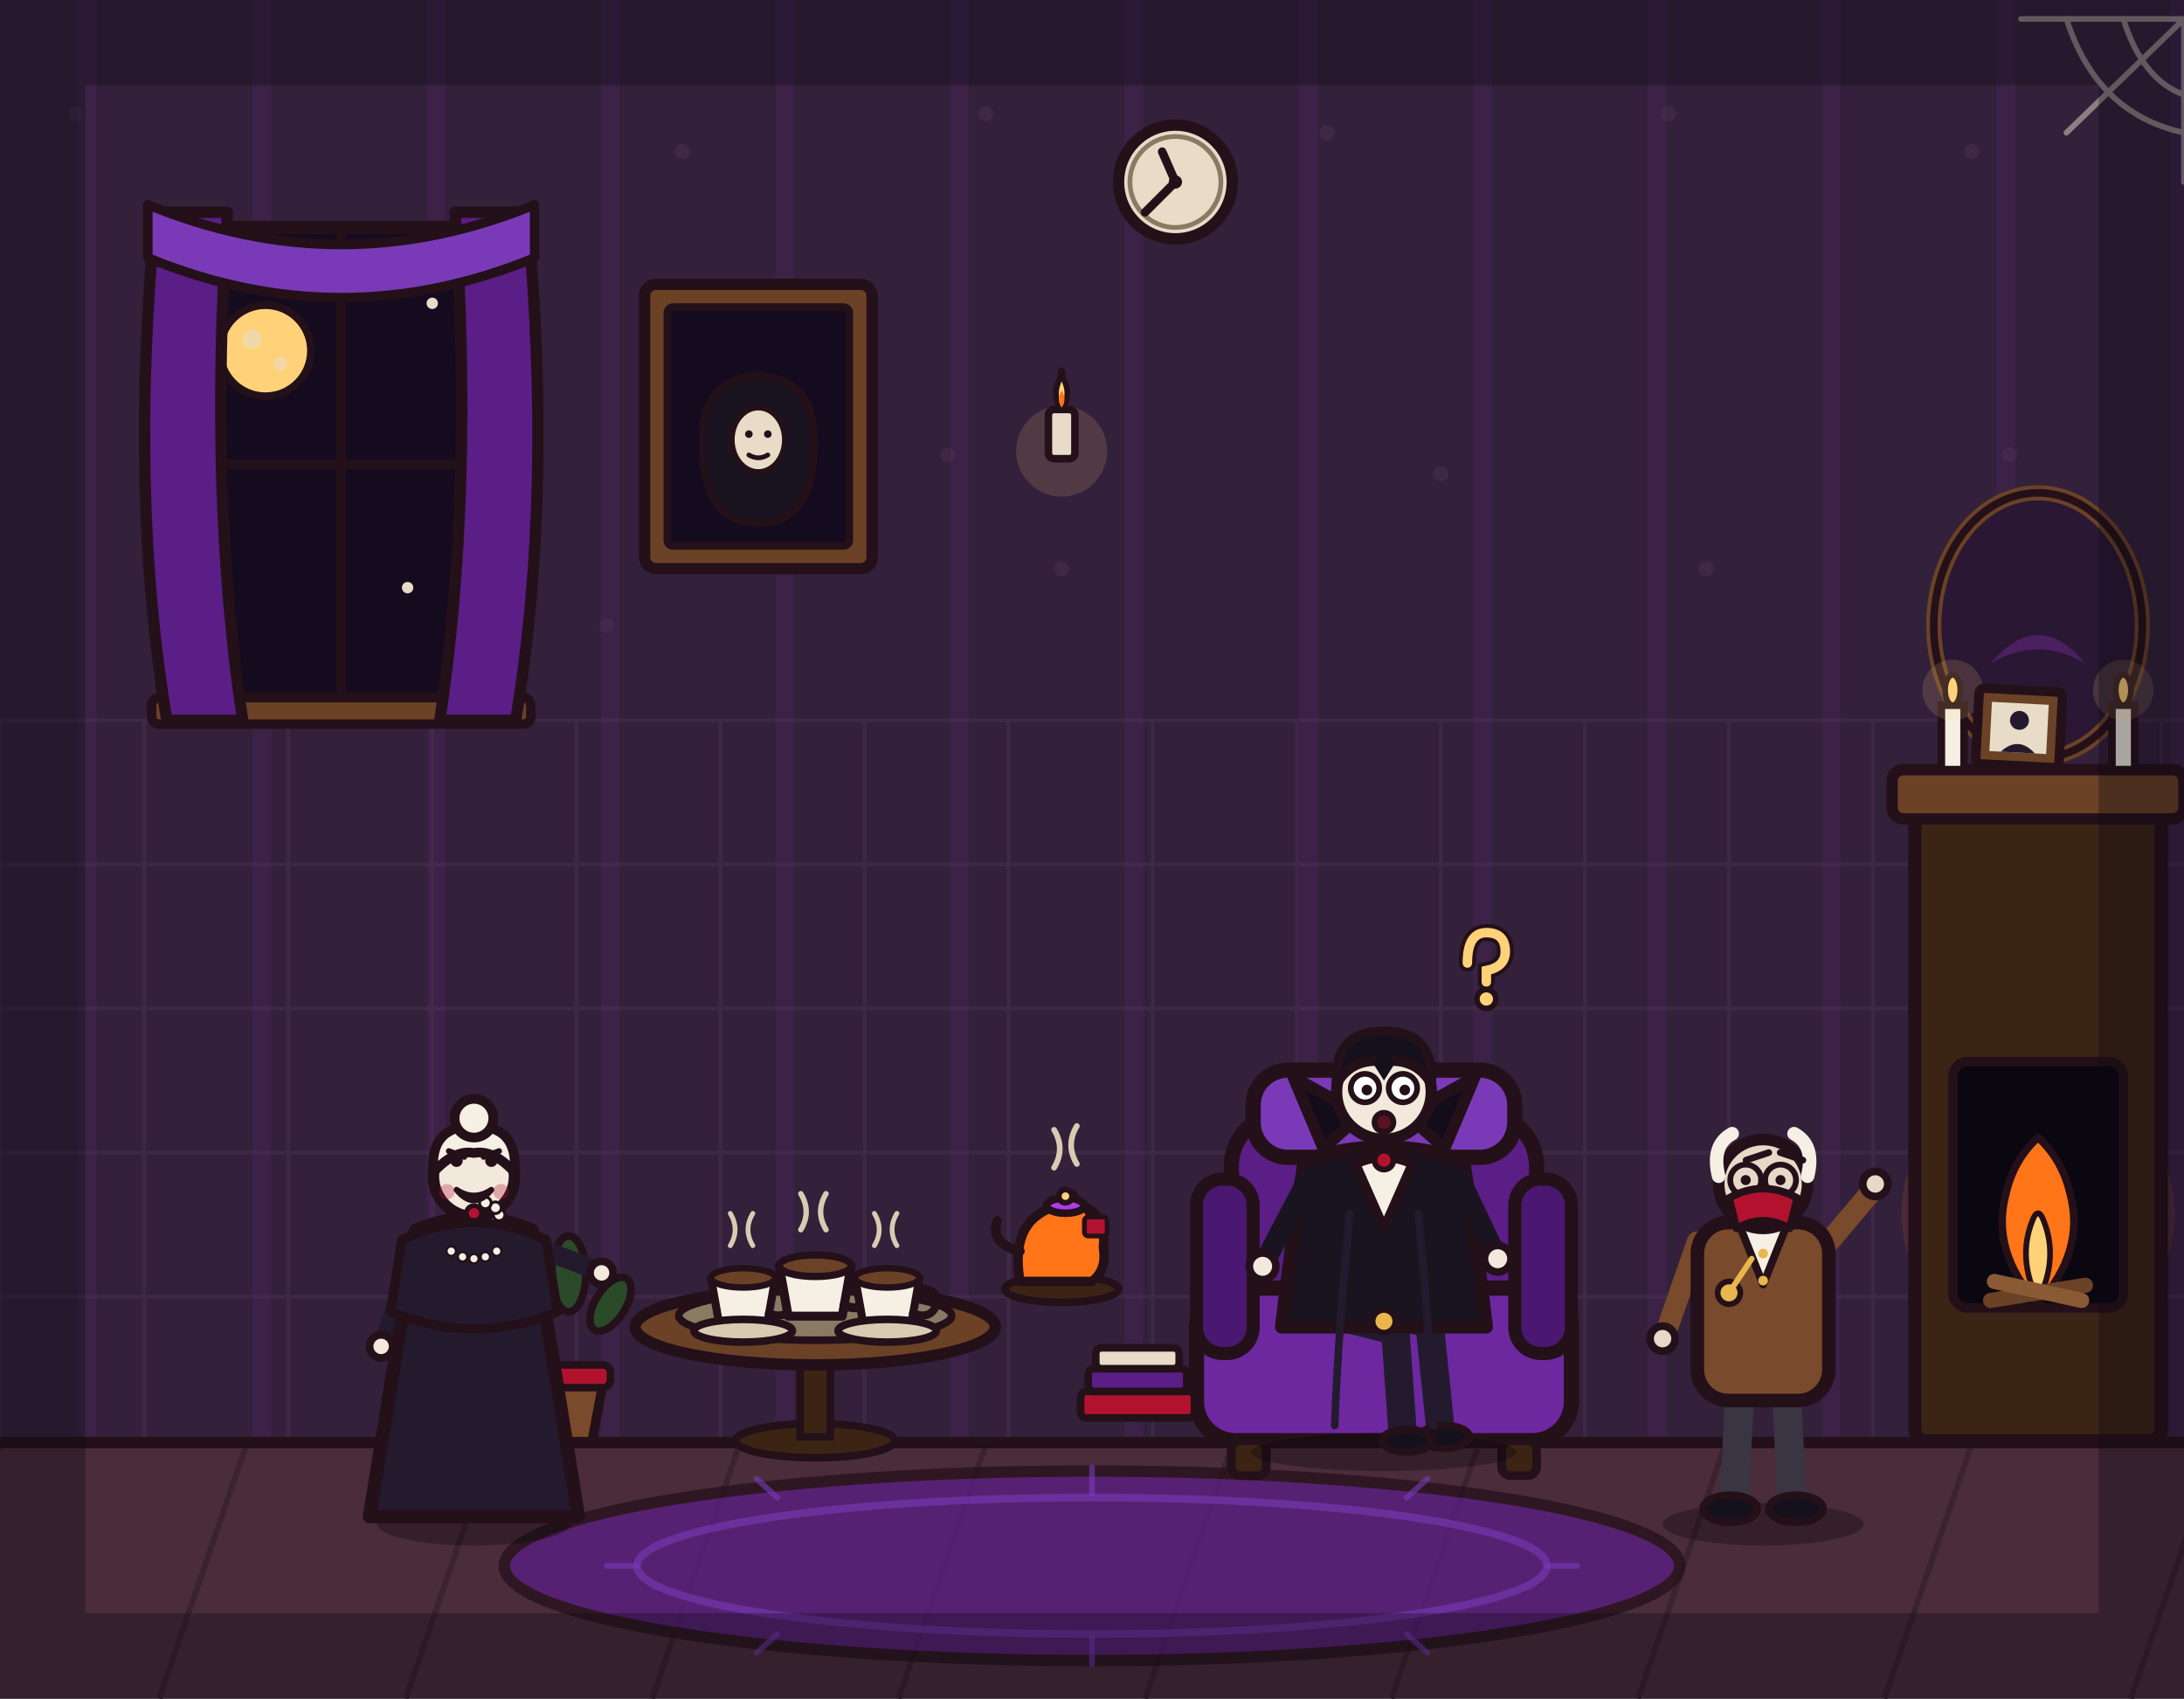
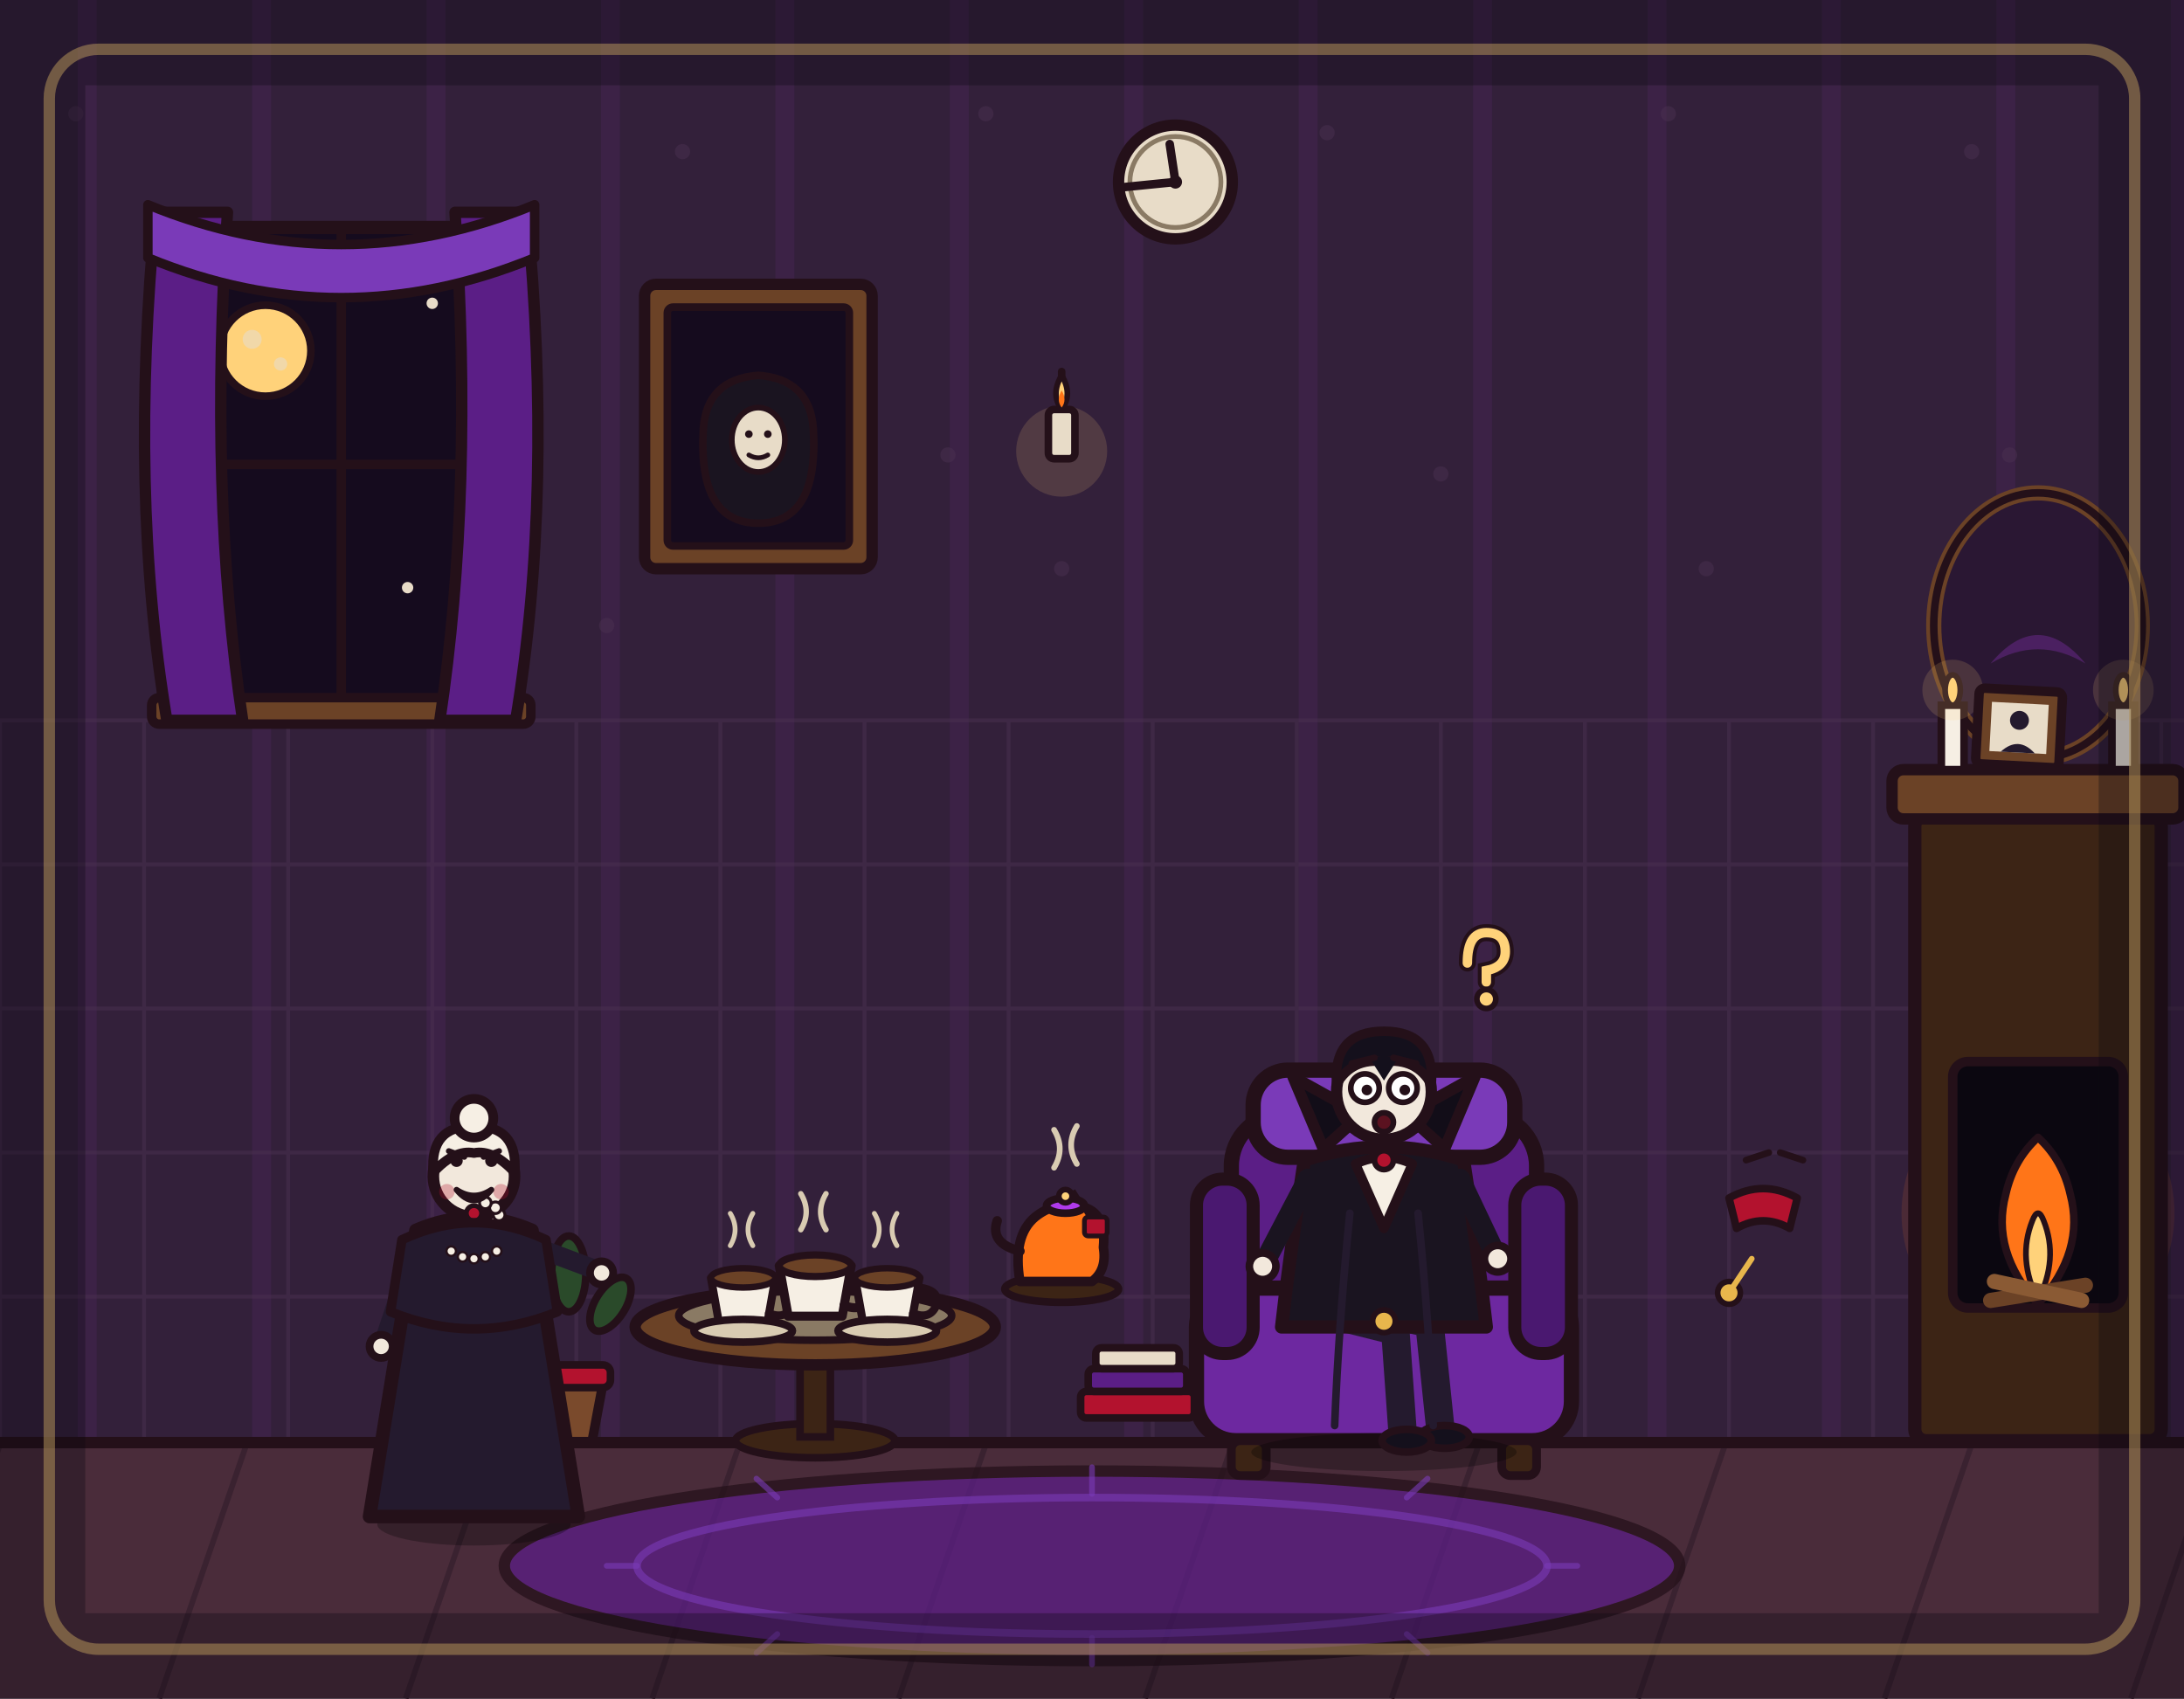
<svg xmlns="http://www.w3.org/2000/svg" viewBox="0 0 1152 896" width="1152" height="896">
  <rect x="0" y="0" width="1152" height="896" fill="#33203a" />
  <path d="M46 0V762M138 0V762M230 0V762M322 0V762M414 0V762M506 0V762M598 0V762M690 0V762M782 0V762M874 0V762M966 0V762M1058 0V762M1150 0V762" stroke="#b03aeb" stroke-width="10" opacity=".07" fill="none" />
  <path d="M0 380V762M76 380V762M152 380V762M228 380V762M304 380V762M380 380V762M456 380V762M532 380V762M608 380V762M684 380V762M760 380V762M836 380V762M912 380V762M988 380V762M1064 380V762M1140 380V762M0 380H1152M0 456H1152M0 532H1152M0 608H1152M0 684H1152M0 760H1152" stroke="#4a3050" stroke-width="2" opacity=".5" fill="none" />
  <g>
    <rect x="90" y="120" width="180" height="250" rx="10" fill="#150b1e" stroke="#241019" stroke-width="7" stroke-linejoin="round" />
    <line x1="180" y1="120" x2="180" y2="370" stroke="#241019" stroke-width="5" />
    <line x1="90" y1="245" x2="270" y2="245" stroke="#241019" stroke-width="5" />
    <circle cx="140" cy="185" r="24" fill="#ffd27a" stroke="#241019" stroke-width="4" />
    <circle cx="133" cy="179" r="5" fill="#e8dcc8" opacity=".6" />
    <circle cx="148" cy="192" r="3.5" fill="#e8dcc8" opacity=".6" />
    <circle cx="228" cy="160" r="3" fill="#e8dcc8" />
    <circle cx="215" cy="310" r="3" fill="#e8dcc8" />
    <circle cx="120" cy="320" r="2.5" fill="#ffd27a" />
    <circle cx="245" cy="205" r="2.5" fill="#e8dcc8" />
    <rect x="80" y="368" width="200" height="14" rx="4" fill="#6b4226" stroke="#241019" stroke-width="5" stroke-linejoin="round" />
  </g>
  <g>
    <rect x="340" y="150" width="120" height="150" rx="6" fill="#6b4226" stroke="#241019" stroke-width="6" stroke-linejoin="round" />
    <rect x="352" y="162" width="96" height="126" rx="3" fill="#150b1e" stroke="#241019" stroke-width="4" />
    <path d="M400 276 Q368 276 371 226 Q373 200 400 198 Q427 200 429 226 Q432 276 400 276 Z" fill="#1a1420" stroke="#241019" stroke-width="4" stroke-linejoin="round" />
    <ellipse cx="400" cy="232" rx="14" ry="17" fill="#e8dcc8" stroke="#241019" stroke-width="3" />
    <circle cx="395" cy="229" r="2" fill="#241019" />
    <circle cx="405" cy="229" r="2" fill="#241019" />
    <path d="M395 240 Q400 243 405 240" fill="none" stroke="#241019" stroke-width="2.5" stroke-linecap="round" />
  </g>
  <g>
    <ellipse cx="1075" cy="640" rx="72" ry="72" fill="#ff7518" opacity=".12" stroke="none" />
    <rect x="1010" y="430" width="130" height="330" rx="6" fill="#3c2415" stroke="#241019" stroke-width="7" stroke-linejoin="round" />
    <rect x="998" y="406" width="154" height="26" rx="6" fill="#6b4226" stroke="#241019" stroke-width="6" stroke-linejoin="round" />
    <ellipse cx="1075" cy="330" rx="55" ry="70" fill="#2a1733" stroke="#6b4226" stroke-width="8" />
    <ellipse cx="1075" cy="330" rx="55" ry="70" fill="none" stroke="#241019" stroke-width="4" />
    <path d="M1050 350 Q1075 320 1100 350 Q1075 335 1050 350 Z" fill="#b03aeb" opacity=".25" stroke="none" />
    <rect x="1030" y="560" width="90" height="130" rx="8" fill="#0b0710" stroke="#241019" stroke-width="5" stroke-linejoin="round" />
    <path d="M1075 688 Q1050 660 1058 630 Q1062 612 1075 600 Q1088 612 1092 630 Q1100 660 1075 688 Z" fill="#ff7518" stroke="#241019" stroke-width="4" stroke-linejoin="round" />
    <path d="M1075 686 Q1064 664 1072 644 Q1075 636 1078 644 Q1086 664 1075 686 Z" fill="#ffd27a" stroke="#241019" stroke-width="3" stroke-linejoin="round" />
    <line x1="1050" y1="686" x2="1100" y2="678" stroke="#6b4226" stroke-width="8" stroke-linecap="round" />
    <line x1="1052" y1="676" x2="1098" y2="686" stroke="#8a5a34" stroke-width="8" stroke-linecap="round" />
    <g transform="translate(1030 406)">
      <rect x="-6" y="-34" width="12" height="34" fill="#f6efe4" stroke="#241019" stroke-width="4" />
      <ellipse cx="0" cy="-42" rx="4" ry="8" fill="#ffd27a" stroke="#241019" stroke-width="3" />
      <circle cx="0" cy="-42" r="16" fill="#ffd27a" opacity=".15" stroke="none" />
    </g>
    <g transform="translate(1120 406)">
      <rect x="-6" y="-34" width="12" height="34" fill="#f6efe4" stroke="#241019" stroke-width="4" />
      <ellipse cx="0" cy="-42" rx="4" ry="8" fill="#ffd27a" stroke="#241019" stroke-width="3" />
      <circle cx="0" cy="-42" r="16" fill="#ffd27a" opacity=".15" stroke="none" />
    </g>
  </g>
  <g transform="translate(300 0)">
    <path d="M-18 730 L18 730 L12 762 L-12 762 Z" fill="#7a4a2c" stroke="#241019" stroke-width="5" stroke-linejoin="round" />
    <rect x="-22" y="720" width="44" height="12" rx="4" fill="#b3122e" stroke="#241019" stroke-width="4" stroke-linejoin="round" />
    <ellipse cx="0" cy="672" rx="9" ry="20" fill="#2a4a2a" stroke="#241019" stroke-width="4" />
    <ellipse cx="-22" cy="688" rx="8" ry="16" fill="#2a4a2a" stroke="#241019" stroke-width="4" transform="rotate(-32 -22 688)" />
    <ellipse cx="22" cy="688" rx="8" ry="16" fill="#2a4a2a" stroke="#241019" stroke-width="4" transform="rotate(32 22 688)" />
  </g>
  <rect x="0" y="760" width="1152" height="136" fill="#4a2c3a" />
  <path d="M0 762 L-46 896M130 762 L84 896M260 762 L214 896M390 762 L344 896M520 762 L474 896M650 762 L604 896M780 762 L734 896M910 762 L864 896M1040 762 L994 896M1170 762 L1124 896" stroke="#3a2230" stroke-width="3" fill="none" />
  <line x1="0" y1="761" x2="1152" y2="761" stroke="#241019" stroke-width="6" stroke-linecap="round" />
  <ellipse cx="576" cy="826" rx="310" ry="50" fill="#5b1e86" stroke="#241019" stroke-width="6" stroke-linejoin="round" opacity=".75" />
  <g>
    <ellipse cx="430" cy="760" rx="42" ry="9" fill="#3c2415" stroke="#241019" stroke-width="4" />
    <rect x="422" y="700" width="16" height="58" fill="#3c2415" stroke="#241019" stroke-width="4" />
    <ellipse cx="430" cy="700" rx="95" ry="20" fill="#6b4226" stroke="#241019" stroke-width="6" stroke-linejoin="round" />
    <ellipse cx="430" cy="694" rx="72" ry="13" fill="#8a7a64" stroke="#241019" stroke-width="4" />
  </g>
  <g transform="translate(392 686) scale(.85)">
    <path d="M-8 -34 q6 -10 0 -20" fill="none" stroke="#d9cbb2" stroke-width="3" stroke-linecap="round" />
    <path d="M6 -34 q-6 -10 0 -20" fill="none" stroke="#d9cbb2" stroke-width="3" stroke-linecap="round" />
    <path d="M-20 -14 L20 -14 L15 14 L-15 14 Z" fill="#f6efe4" stroke="#241019" stroke-width="5" stroke-linejoin="round" />
    <path d="M20 -8 Q34 -6 30 4 Q26 12 16 8" fill="none" stroke="#241019" stroke-width="5" stroke-linecap="round" />
    <ellipse cx="0" cy="-14" rx="20" ry="6" fill="#6b4226" stroke="#241019" stroke-width="4" />
  </g>
  <g transform="translate(430 681) scale(.95)">
    <path d="M-8 -34 q6 -10 0 -20" fill="none" stroke="#d9cbb2" stroke-width="3" stroke-linecap="round" />
    <path d="M6 -34 q-6 -10 0 -20" fill="none" stroke="#d9cbb2" stroke-width="3" stroke-linecap="round" />
    <path d="M-20 -14 L20 -14 L15 14 L-15 14 Z" fill="#f6efe4" stroke="#241019" stroke-width="5" stroke-linejoin="round" />
    <path d="M20 -8 Q34 -6 30 4 Q26 12 16 8" fill="none" stroke="#241019" stroke-width="5" stroke-linecap="round" />
    <ellipse cx="0" cy="-14" rx="20" ry="6" fill="#6b4226" stroke="#241019" stroke-width="4" />
  </g>
  <g transform="translate(468 686) scale(.85)">
    <path d="M-8 -34 q6 -10 0 -20" fill="none" stroke="#d9cbb2" stroke-width="3" stroke-linecap="round" />
    <path d="M6 -34 q-6 -10 0 -20" fill="none" stroke="#d9cbb2" stroke-width="3" stroke-linecap="round" />
    <path d="M-20 -14 L20 -14 L15 14 L-15 14 Z" fill="#f6efe4" stroke="#241019" stroke-width="5" stroke-linejoin="round" />
    <path d="M20 -8 Q34 -6 30 4 Q26 12 16 8" fill="none" stroke="#241019" stroke-width="5" stroke-linecap="round" />
    <ellipse cx="0" cy="-14" rx="20" ry="6" fill="#6b4226" stroke="#241019" stroke-width="4" />
  </g>
  <g transform="translate(730 760) scale(1.15)">
    <rect x="-70" y="-150" width="140" height="110" rx="24" fill="#5b1e86" stroke="#241019" stroke-width="7" stroke-linejoin="round" />
    <rect x="-60" y="-170" width="120" height="40" rx="16" fill="#7a3ab8" stroke="#241019" stroke-width="7" stroke-linejoin="round" />
    <rect x="-86" y="-70" width="172" height="70" rx="18" fill="#6d28a0" stroke="#241019" stroke-width="7" stroke-linejoin="round" />
    <rect x="-86" y="-120" width="26" height="80" rx="12" fill="#4a1870" stroke="#241019" stroke-width="6" stroke-linejoin="round" />
    <rect x="60" y="-120" width="26" height="80" rx="12" fill="#4a1870" stroke="#241019" stroke-width="6" stroke-linejoin="round" />
    <rect x="-70" y="0" width="16" height="16" rx="4" fill="#3c2415" stroke="#241019" stroke-width="4" />
    <rect x="54" y="0" width="16" height="16" rx="4" fill="#3c2415" stroke="#241019" stroke-width="4" />
  </g>
  <g transform="translate(730 764)">
    <ellipse cx="0" cy="2" rx="70" ry="10" fill="#000000" stroke="none" opacity=".28" />
    <path d="M-14 -74 L24 -66 L30 -8" fill="none" stroke="#241a2e" stroke-width="15" stroke-linecap="round" stroke-linejoin="round" />
    <path d="M-26 -70 L6 -62 L10 -6" fill="none" stroke="#241a2e" stroke-width="15" stroke-linecap="round" stroke-linejoin="round" />
    <ellipse cx="32" cy="-6" rx="13" ry="6" fill="#14101c" stroke="#241019" stroke-width="4" stroke-linejoin="round" />
    <ellipse cx="12" cy="-4" rx="13" ry="6" fill="#14101c" stroke="#241019" stroke-width="4" stroke-linejoin="round" />
    <path d="M-42 -152 Q-50 -100 -54 -64 L54 -64 Q50 -100 42 -152 Q0 -166 -42 -152 Z" fill="#1a1420" stroke="#241019" stroke-width="7" stroke-linejoin="round" />
    <path d="M-32 -158 L-48 -196 L-12 -176 Z" fill="#120d18" stroke="#241019" stroke-width="6" stroke-linejoin="round" />
    <path d="M32 -158 L48 -196 L12 -176 Z" fill="#120d18" stroke="#241019" stroke-width="6" stroke-linejoin="round" />
    <path d="M-15 -150 L0 -116 L15 -150 Q0 -157 -15 -150 Z" fill="#f6efe4" stroke="#241019" stroke-width="5" stroke-linejoin="round" />
    <path d="M-40 -142 L-62 -100" fill="none" stroke="#1a1420" stroke-width="11" stroke-linecap="round" />
    <circle cx="-64" cy="-96" r="7" fill="#f2e8dc" stroke="#241019" stroke-width="4" stroke-linejoin="round" />
    <path d="M40 -142 L58 -104" fill="none" stroke="#1a1420" stroke-width="11" stroke-linecap="round" />
    <circle cx="60" cy="-100" r="7" fill="#f2e8dc" stroke="#241019" stroke-width="4" stroke-linejoin="round" />
    <circle cx="0" cy="-188" r="25" fill="#f2e8dc" stroke="#241019" stroke-width="6" stroke-linejoin="round" />
    <path d="M-25 -192 Q-27 -220 0 -220 Q27 -220 25 -192 Q17 -206 0 -204 Q-17 -206 -25 -192 Z" fill="#14101c" stroke="#241019" stroke-width="5" stroke-linejoin="round" />
    <path d="M-7 -205 L0 -194 L7 -205 Q0 -209 -7 -205 Z" fill="#14101c" stroke="none" />
    <circle cx="-10" cy="-190" r="7.5" fill="#ffffff" stroke="#241019" stroke-width="3" />
    <circle cx="10" cy="-190" r="7.5" fill="#ffffff" stroke="#241019" stroke-width="3" />
    <circle cx="-9" cy="-189" r="2.8" fill="#241019" />
    <circle cx="11" cy="-189" r="2.8" fill="#241019" />
    <path d="M-17 -203 L-5 -206 M17 -203 L5 -206" stroke="#241019" stroke-width="3.4" stroke-linecap="round" fill="none" />
    <circle cx="0" cy="-172" r="5" fill="#5b1220" stroke="#241019" stroke-width="3" />
    <g transform="translate(52 -256)">
      <path d="M-8 0 Q-8 -16 2 -16 Q12 -16 12 -6 Q12 2 2 4 L2 10" fill="none" stroke="#241019" stroke-width="9" stroke-linecap="round" />
      <path d="M-8 0 Q-8 -16 2 -16 Q12 -16 12 -6 Q12 2 2 4 L2 10" fill="none" stroke="#ffd27a" stroke-width="5" stroke-linecap="round" />
      <circle cx="2" cy="19" r="6.5" fill="#241019" />
      <circle cx="2" cy="19" r="3.5" fill="#ffd27a" />
    </g>
  </g>
  <g transform="translate(250 800) scale(1.02 1.02)">
    <ellipse cx="0" cy="4" rx="50" ry="11" fill="#000000" stroke="none" opacity=".28" />
    <path d="M-30 -140 L-46 -92" fill="none" stroke="#241a2e" stroke-width="10" stroke-linecap="round" />
    <circle cx="-48" cy="-88" r="6" fill="#f2e8dc" stroke="#241019" stroke-width="4" stroke-linejoin="round" />
    <path d="M30 -140 L62 -128" fill="none" stroke="#241a2e" stroke-width="10" stroke-linecap="round" />
    <circle cx="66" cy="-126" r="6" fill="#f2e8dc" stroke="#241019" stroke-width="4" stroke-linejoin="round" />
    <path d="M-30 -148 L-54 0 L54 0 L30 -148 Q0 -161 -30 -148 Z" fill="#241a2e" stroke="#241019" stroke-width="7" stroke-linejoin="round" />
    <circle cx="0" cy="-176" r="21" fill="#f2e8dc" stroke="#241019" stroke-width="6" stroke-linejoin="round" />
    <path d="M-21 -178 Q-23 -202 0 -202 Q23 -202 21 -178 Q10 -190 0 -188 Q-10 -190 -21 -178 Z" fill="#f6efe4" stroke="#241019" stroke-width="5" stroke-linejoin="round" />
    <circle cx="0" cy="-206" r="10" fill="#f6efe4" stroke="#241019" stroke-width="5" />
    <circle cx="5.9" cy="-149.8" r="3" fill="#f6efe4" stroke="#241019" stroke-width="1.5" />
    <circle cx="11.1" cy="-152.3" r="3" fill="#f6efe4" stroke="#241019" stroke-width="1.5" />
    <circle cx="13" cy="-156" r="3" fill="#f6efe4" stroke="#241019" stroke-width="1.5" />
    <circle cx="11.1" cy="-159.7" r="3" fill="#f6efe4" stroke="#241019" stroke-width="1.5" />
    <circle cx="5.9" cy="-162.2" r="3" fill="#f6efe4" stroke="#241019" stroke-width="1.5" />
    <circle cx="-9" cy="-184" r="3.2" fill="#241019" />
    <circle cx="9" cy="-184" r="3.2" fill="#241019" />
    <path d="M-13 -189 L-5 -186 M13 -189 L5 -186" stroke="#241019" stroke-width="3" stroke-linecap="round" fill="none" />
    <circle cx="-14" cy="-168" r="4" fill="#b3122e" opacity=".3" />
    <circle cx="14" cy="-168" r="4" fill="#b3122e" opacity=".3" />
    <path d="M-9 -169 Q0 -158 9 -169 Q0 -163 -9 -169 Z" fill="#5b1220" stroke="#241019" stroke-width="3" stroke-linejoin="round" />
  </g>
-   <g transform="translate(930 800) scale(1.02 1.02)">
-     <ellipse cx="0" cy="4" rx="52" ry="11" fill="#000000" stroke="none" opacity=".28" />
-     <path d="M-12 -66 L-15 -6" fill="none" stroke="#3a3542" stroke-width="15" stroke-linecap="round" />
-     <path d="M12 -66 L15 -6" fill="none" stroke="#3a3542" stroke-width="15" stroke-linecap="round" />
-     <ellipse cx="-17" cy="-4" rx="14" ry="7" fill="#14101c" stroke="#241019" stroke-width="4" stroke-linejoin="round" />
-     <ellipse cx="17" cy="-4" rx="14" ry="7" fill="#14101c" stroke="#241019" stroke-width="4" stroke-linejoin="round" />
-     <path d="M-34 -142 L-50 -96" fill="none" stroke="#7a4a2c" stroke-width="11" stroke-linecap="round" />
-     <circle cx="-52" cy="-92" r="6.5" fill="#e8d8c8" stroke="#241019" stroke-width="4" stroke-linejoin="round" />
-     <path d="M34 -142 L56 -168" fill="none" stroke="#7a4a2c" stroke-width="11" stroke-linecap="round" />
-     <circle cx="58" cy="-172" r="6.5" fill="#e8d8c8" stroke="#241019" stroke-width="4" stroke-linejoin="round" />
-     <rect x="-34" y="-152" width="68" height="92" rx="16" fill="#7a4a2c" stroke="#241019" stroke-width="7" stroke-linejoin="round" />
-     <path d="M-12 -150 L0 -120 L12 -150 Z" fill="#f6efe4" stroke="#241019" stroke-width="4" stroke-linejoin="round" />
-     <circle cx="0" cy="-136" r="2.5" fill="#e8b64c" />
-     <circle cx="0" cy="-122" r="2.5" fill="#e8b64c" />
-     <circle cx="0" cy="-172" r="23" fill="#e8d8c8" stroke="#241019" stroke-width="6" stroke-linejoin="round" />
-     <path d="M-23 -176 Q-27 -192 -16 -198" fill="none" stroke="#f6efe4" stroke-width="7" stroke-linecap="round" />
-     <path d="M23 -176 Q27 -192 16 -198" fill="none" stroke="#f6efe4" stroke-width="7" stroke-linecap="round" />
-     <circle cx="-9" cy="-174" r="2.6" fill="#241019" />
-     <circle cx="9" cy="-174" r="2.6" fill="#241019" />
-     <circle cx="-9" cy="-174" r="8" fill="none" stroke="#241019" stroke-width="3" />
-     <circle cx="9" cy="-174" r="8" fill="none" stroke="#241019" stroke-width="3" />
-     <line x1="-1" y1="-174" x2="1" y2="-174" stroke="#241019" stroke-width="3" stroke-linecap="round" />
-     <path d="M-10 -159 Q0 -149 10 -159 Q0 -153 -10 -159 Z" fill="#5b1220" stroke="#241019" stroke-width="4" stroke-linejoin="round" />
-   </g>
  <path d="M82 112 Q68 260 88 380 L128 380 Q110 260 120 112 Z" fill="#5b1e86" stroke="#241019" stroke-width="6" stroke-linejoin="round" />
  <path d="M278 112 Q292 260 272 380 L232 380 Q250 260 240 112 Z" fill="#5b1e86" stroke="#241019" stroke-width="6" stroke-linejoin="round" />
  <path d="M78 108 Q180 150 282 108 L282 136 Q180 178 78 136 Z" fill="#7a3ab8" stroke="#241019" stroke-width="5" stroke-linejoin="round" />
  <g fill="#4a3050" opacity=".5">
    <circle cx="360" cy="80" r="4" />
    <circle cx="520" cy="60" r="4" />
    <circle cx="700" cy="70" r="4" />
    <circle cx="880" cy="60" r="4" />
    <circle cx="1040" cy="80" r="4" />
    <circle cx="500" cy="240" r="4" />
    <circle cx="560" cy="300" r="4" />
    <circle cx="760" cy="250" r="4" />
    <circle cx="900" cy="300" r="4" />
    <circle cx="1060" cy="240" r="4" />
    <circle cx="40" cy="60" r="4" />
    <circle cx="320" cy="330" r="4" />
  </g>
  <g>
    <circle cx="620" cy="96" r="30" fill="#e8dcc8" stroke="#241019" stroke-width="6" />
    <circle cx="620" cy="96" r="24" fill="none" stroke="#8a7a64" stroke-width="2.5" />
-     <line x1="620" y1="96" x2="613" y2="80" stroke="#241019" stroke-width="4.5" stroke-linecap="round" />
-     <line x1="620" y1="96" x2="604" y2="112" stroke="#241019" stroke-width="4.5" stroke-linecap="round" />
+     <line x1="620" y1="96" x2="617" y2="76" stroke="#241019" stroke-width="4.5" stroke-linecap="round" />
+     <line x1="620" y1="96" x2="590" y2="99" stroke="#241019" stroke-width="4.5" stroke-linecap="round" />
    <circle cx="620" cy="96" r="3.5" fill="#241019" />
  </g>
  <ellipse cx="576" cy="826" rx="240" ry="36" fill="none" stroke="#7a3ab8" stroke-width="4" opacity=".6" />
  <ellipse cx="392" cy="702" rx="26" ry="6" fill="#d9cbb2" stroke="#241019" stroke-width="4" />
  <ellipse cx="468" cy="702" rx="26" ry="6" fill="#d9cbb2" stroke="#241019" stroke-width="4" />
  <g transform="translate(560 656)">
    <ellipse cx="0" cy="24" rx="30" ry="7" fill="#3c2415" stroke="#241019" stroke-width="4" />
    <path d="M-22 20 Q-26 -4 -14 -14 Q-4 -22 8 -20 Q24 -18 22 2 Q24 14 16 20 Z" fill="#ff7518" stroke="#241019" stroke-width="5" stroke-linejoin="round" />
    <path d="M-22 4 Q-38 0 -34 -12" fill="none" stroke="#241019" stroke-width="5" stroke-linecap="round" />
    <ellipse cx="2" cy="-20" rx="10" ry="4" fill="#b03aeb" stroke="#241019" stroke-width="4" />
    <circle cx="2" cy="-25" r="3.5" fill="#ffd27a" stroke="#241019" stroke-width="3" />
  </g>
  <g transform="translate(600 748)">
    <rect x="-30" y="-14" width="60" height="14" rx="3" fill="#b3122e" stroke="#241019" stroke-width="4" />
    <rect x="-26" y="-26" width="52" height="12" rx="3" fill="#5b1e86" stroke="#241019" stroke-width="4" />
    <rect x="-22" y="-37" width="44" height="11" rx="3" fill="#e8dcc8" stroke="#241019" stroke-width="4" />
  </g>
  <circle cx="730" cy="612" r="5" fill="#b3122e" stroke="#241019" stroke-width="3" />
  <circle cx="250" cy="640" r="4" fill="#b3122e" stroke="#241019" stroke-width="2.5" />
  <circle cx="912" cy="682" r="6" fill="#e8b64c" stroke="#241019" stroke-width="3" />
  <path d="M912 682 L924 664" stroke="#e8b64c" stroke-width="3" stroke-linecap="round" />
-   <g stroke="#e8dcc8" stroke-width="3" opacity=".5" fill="none" stroke-linecap="round">
-     <path d="M1152 10 L1152 96 M1152 10 L1066 10 M1152 10 L1090 70" />
-     <path d="M1120 10 Q1130 42 1152 50" />
-     <path d="M1090 10 Q1106 60 1152 70" />
-   </g>
  <path d="M556 616 q6 -10 0 -20 M568 614 q-6 -10 0 -20" stroke="#d9cbb2" stroke-width="3" fill="none" stroke-linecap="round" />
  <line x1="566" y1="628" x2="576" y2="644" stroke="#241019" stroke-width="2.5" />
  <rect x="572" y="642" width="12" height="10" rx="2" fill="#b3122e" stroke="#241019" stroke-width="2.5" />
  <g transform="rotate(3 1065 384)">
    <rect x="1043" y="364" width="44" height="40" rx="3" fill="#6b4226" stroke="#241019" stroke-width="5" />
    <rect x="1050" y="371" width="30" height="26" fill="#e8dcc8" />
    <circle cx="1065" cy="380" r="5" fill="#241a2e" />
    <path d="M1056 397 Q1065 388 1074 397 L1074 397 L1056 397 Z" fill="#241a2e" />
  </g>
  <path d="M212 654 Q250 636 288 654 L294 692 Q250 710 206 692 Z" fill="#241a2e" stroke="#241019" stroke-width="5" stroke-linejoin="round" />
  <g fill="#f6efe4" stroke="#241019" stroke-width="1.2">
    <circle cx="238" cy="660" r="2.5" />
    <circle cx="244" cy="663" r="2.5" />
    <circle cx="250" cy="664" r="2.5" />
    <circle cx="256" cy="663" r="2.5" />
    <circle cx="262" cy="660" r="2.5" />
  </g>
  <path d="M712 640 Q706 700 704 752 M748 640 Q754 700 756 752" stroke="#241a2e" stroke-width="4" fill="none" stroke-linecap="round" />
  <circle cx="730" cy="697" r="6" fill="#e8b64c" stroke="#241019" stroke-width="3" />
  <line x1="560" y1="196" x2="560" y2="216" stroke="#241019" stroke-width="4" stroke-linecap="round" />
  <circle cx="560" cy="238" r="24" fill="#ffd27a" opacity=".15" />
  <rect x="553" y="216" width="14" height="26" rx="3" fill="#e8dcc8" stroke="#241019" stroke-width="4" />
  <path d="M560 198 Q566 208 560 216 Q554 208 560 198 Z" fill="#ffd27a" stroke="#241019" stroke-width="3" stroke-linejoin="round" />
  <path d="M560 206 Q563 211 560 215 Q557 211 560 206 Z" fill="#ff7518" />
  <g stroke="#7a3ab8" stroke-width="3" opacity=".6" stroke-linecap="round">
    <path d="M336 826 l-16 0 M816 826 l16 0 M576 788 l0 -14 M576 864 l0 14 M410 790 l-11 -10 M742 790 l11 -10 M410 862 l-11 10 M742 862 l11 10" />
  </g>
  <path d="M912 632 Q930 622 948 632 L944 648 Q930 640 916 648 Z" fill="#b3122e" stroke="#241019" stroke-width="4" stroke-linejoin="round" />
  <line x1="921" y1="612" x2="933" y2="608" stroke="#241019" stroke-width="3.5" stroke-linecap="round" />
  <line x1="939" y1="608" x2="951" y2="612" stroke="#241019" stroke-width="3.5" stroke-linecap="round" />
+   <rect x="26" y="26" width="1100" height="844" rx="26" fill="none" stroke="#ffd27a" stroke-width="6" opacity=".55" />
  <rect x="0" y="0" width="1152" height="896" fill="none" stroke="#0b0710" stroke-width="90" opacity=".32" />
</svg>
